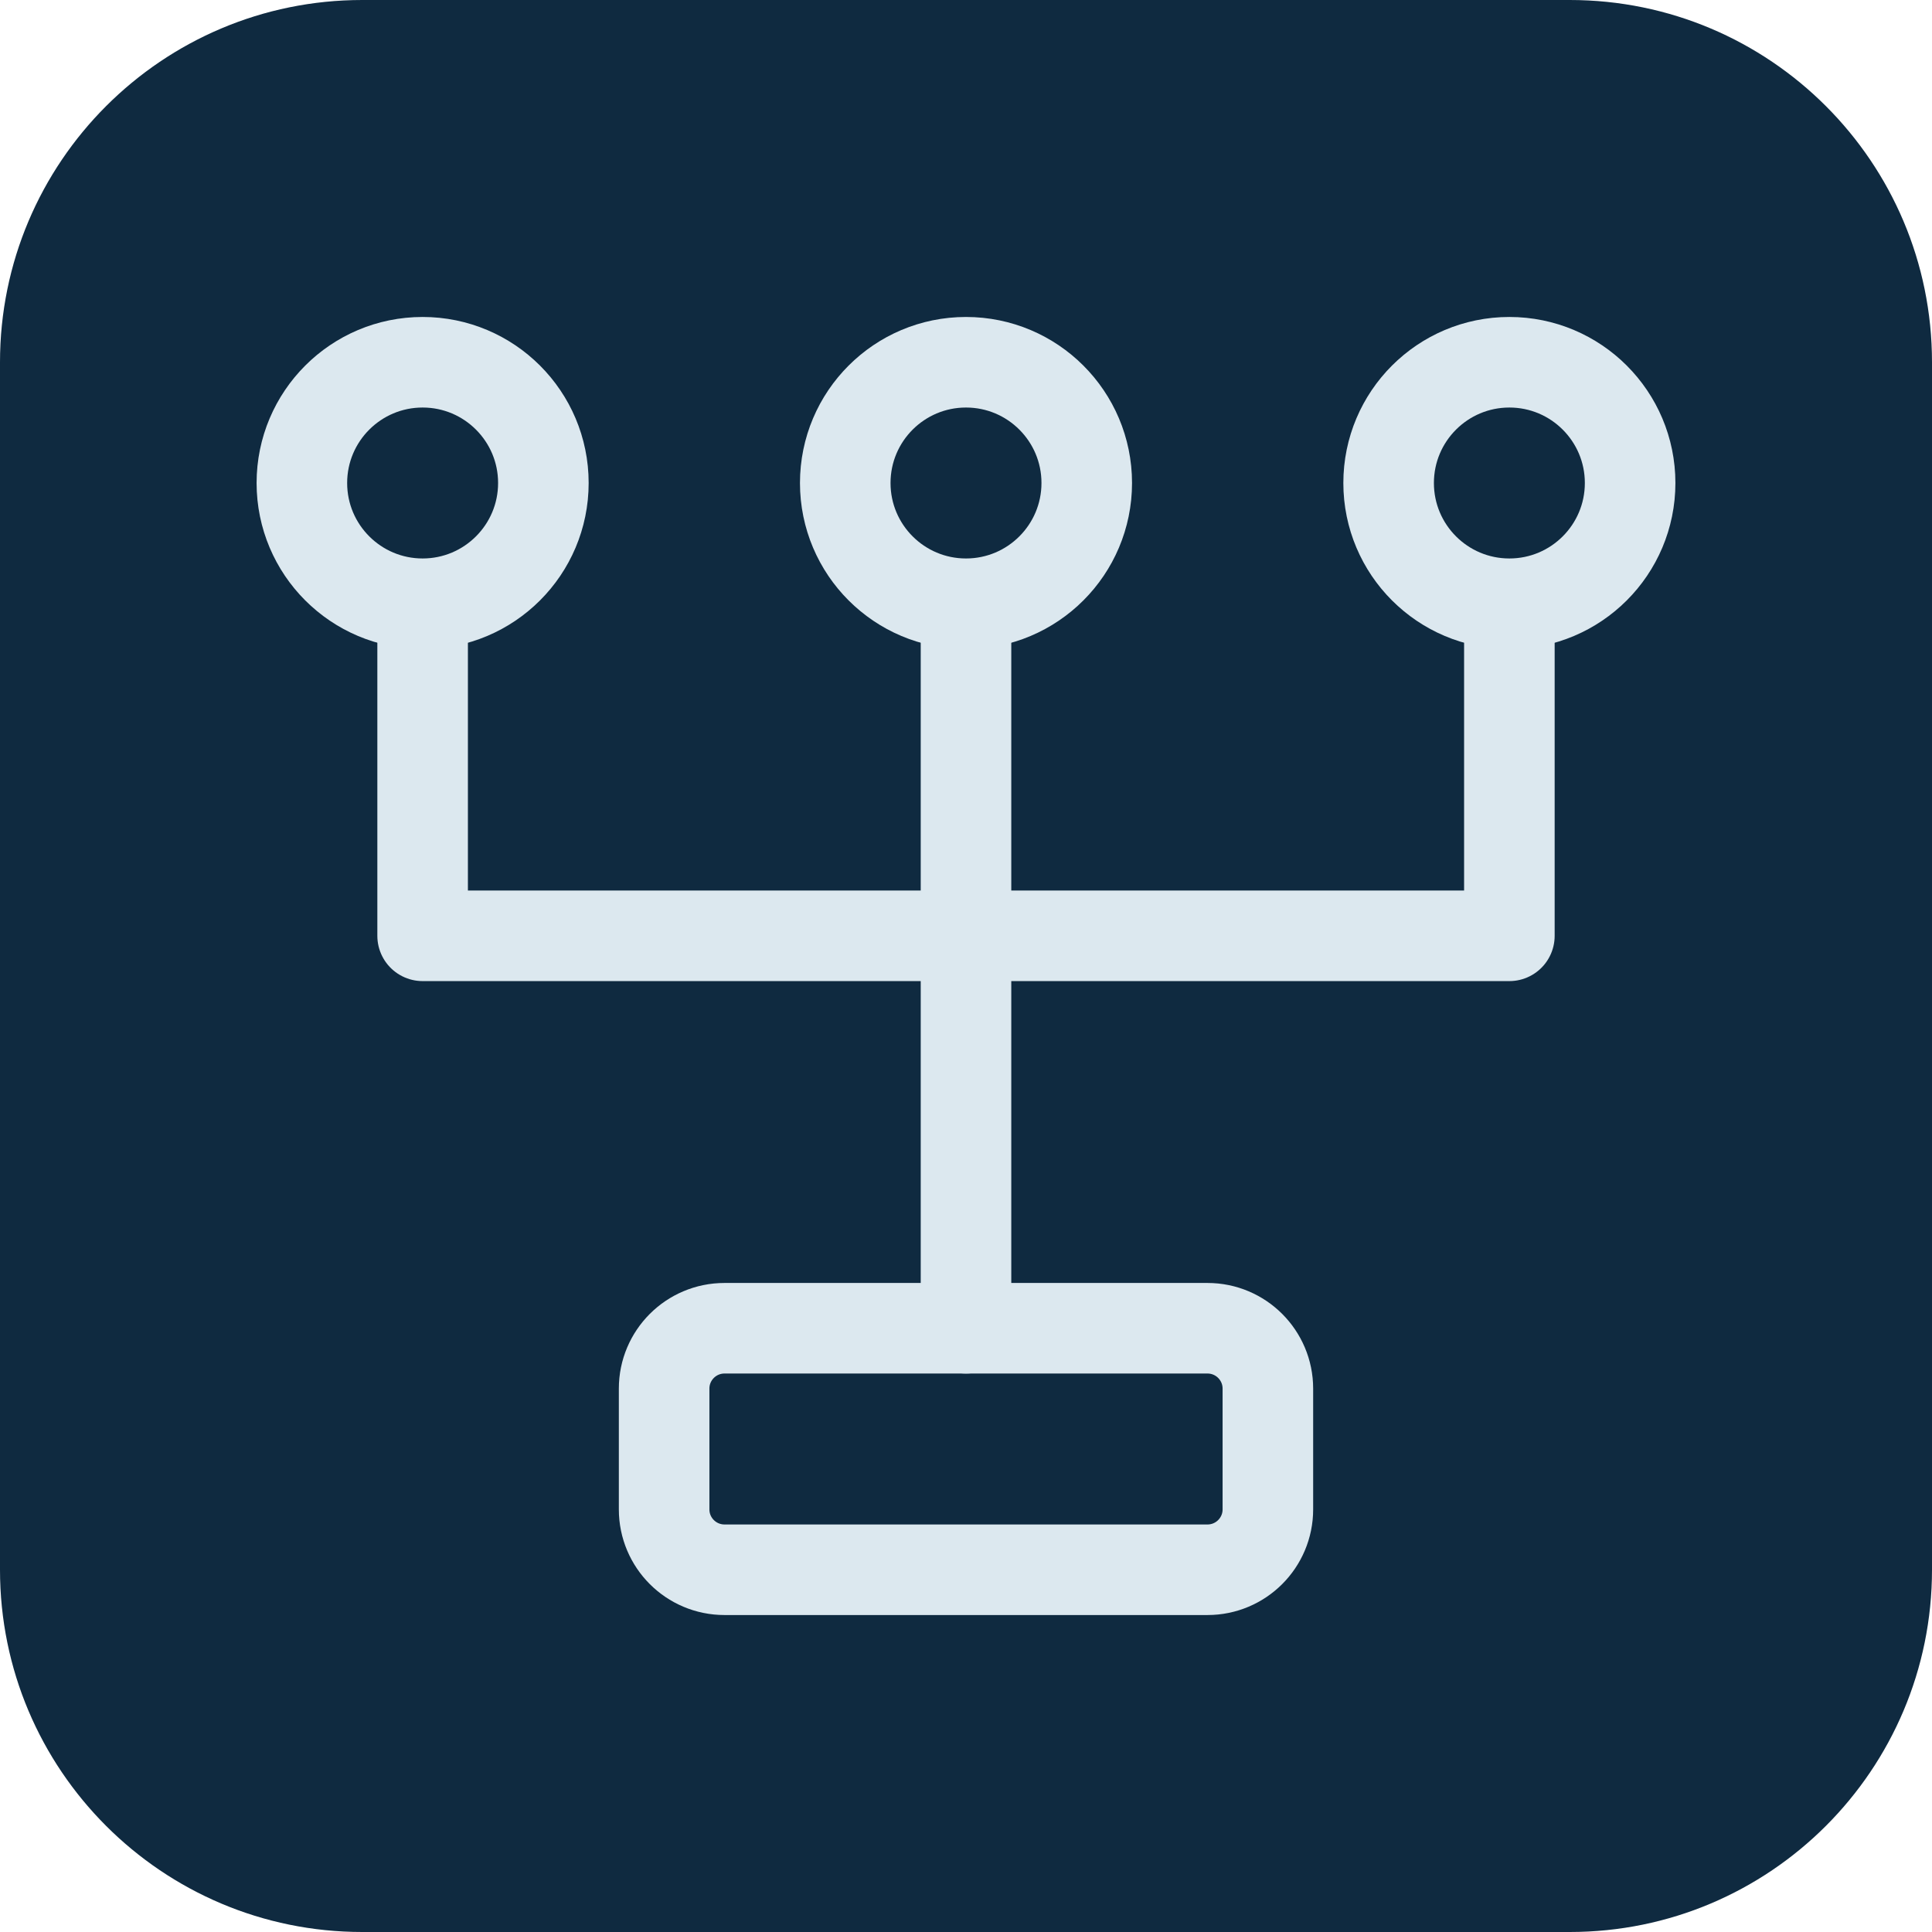
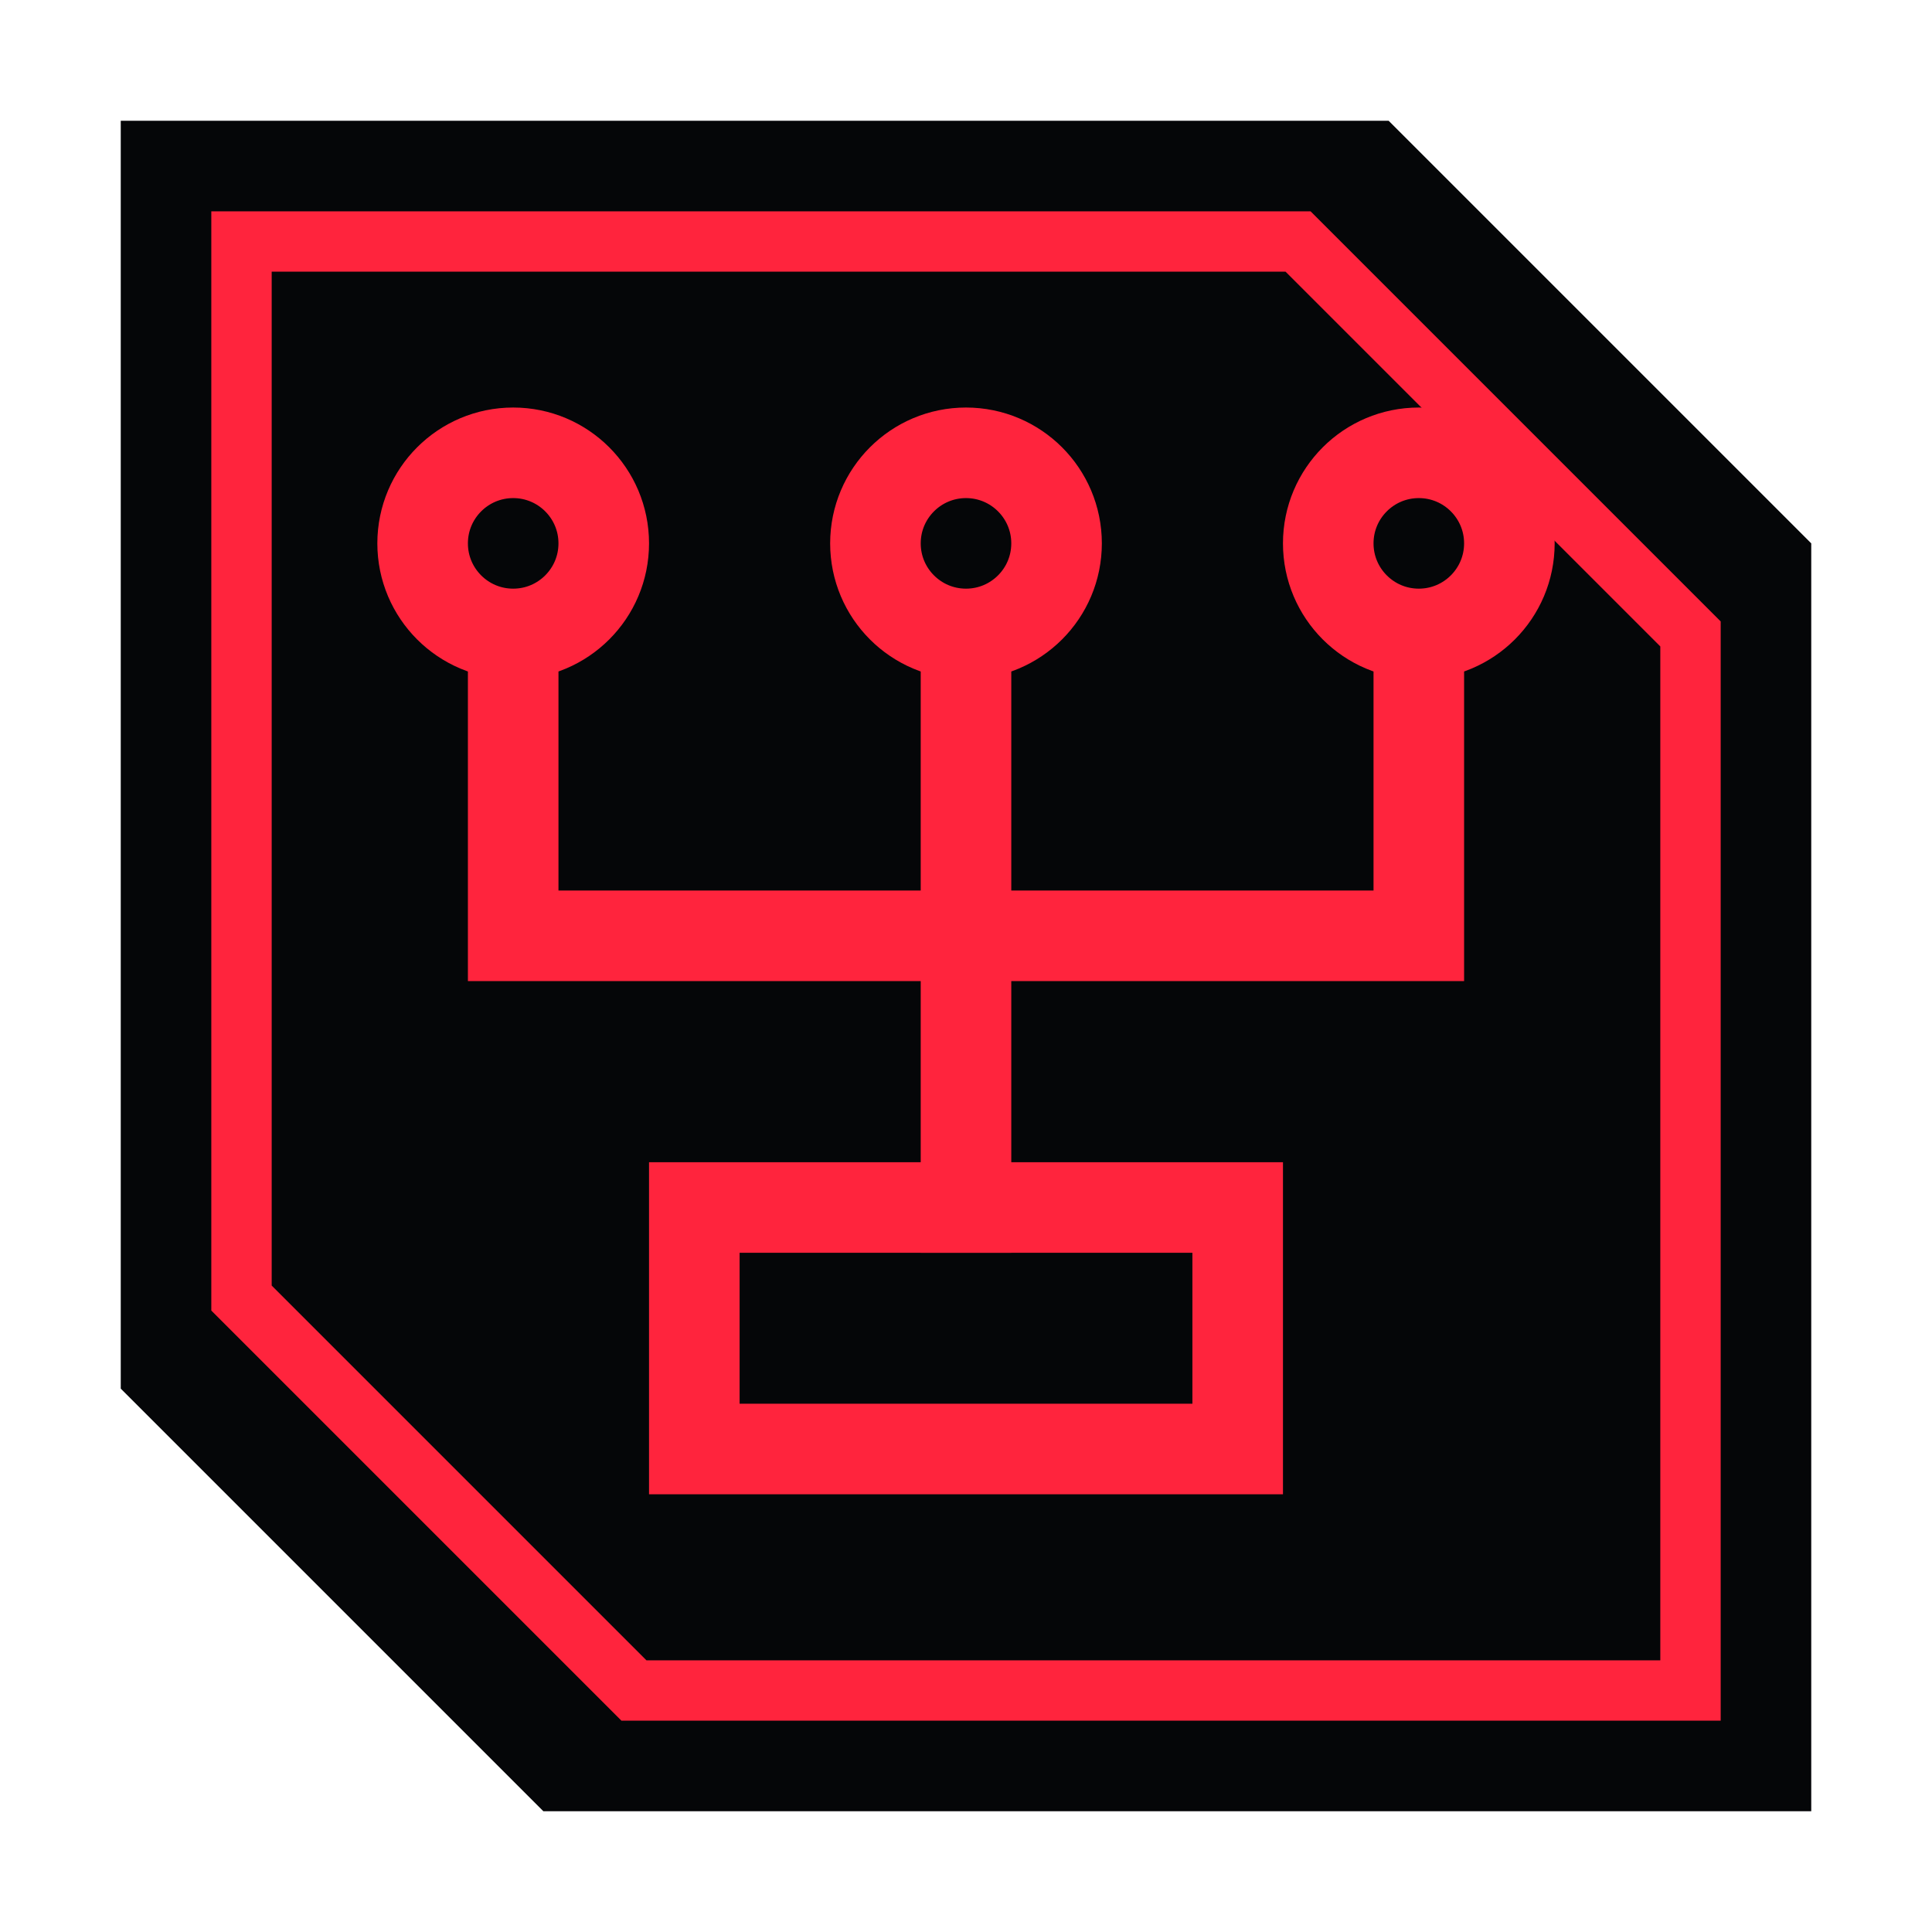
<svg xmlns="http://www.w3.org/2000/svg" viewBox="0 0 64 64">
-   <rect width="64" height="64" rx="12" fill="#0f2a40" />
-   <g fill="none" stroke="#dce8ef" stroke-width="3" stroke-linecap="round" stroke-linejoin="round">
-     <circle cx="14" cy="16" r="4" />
-     <circle cx="32" cy="16" r="4" />
-     <circle cx="50" cy="16" r="4" />
-     <path d="M14 21v10h18M50 21v10H32M32 21v23" />
-     <rect x="22" y="44" width="20" height="8" rx="2" />
+   <path d="M4 4h42l14 14v42H18L4 46Z" fill="#050608" />
+   <path d="M8 8h35l13 13v35H21L8 43Z" fill="none" stroke="#ff243d" stroke-width="2" />
+   <g fill="none" stroke="#ff243d" stroke-width="3" stroke-linecap="square" stroke-linejoin="miter">
+     <circle cx="17" cy="18" r="3" />
+     <circle cx="32" cy="18" r="3" />
+     <circle cx="47" cy="18" r="3" />
+     <path d="M17 22v9h15M47 22v9H32M32 22v18" />
+     <rect x="23" y="40" width="18" height="8" />
  </g>
</svg>
